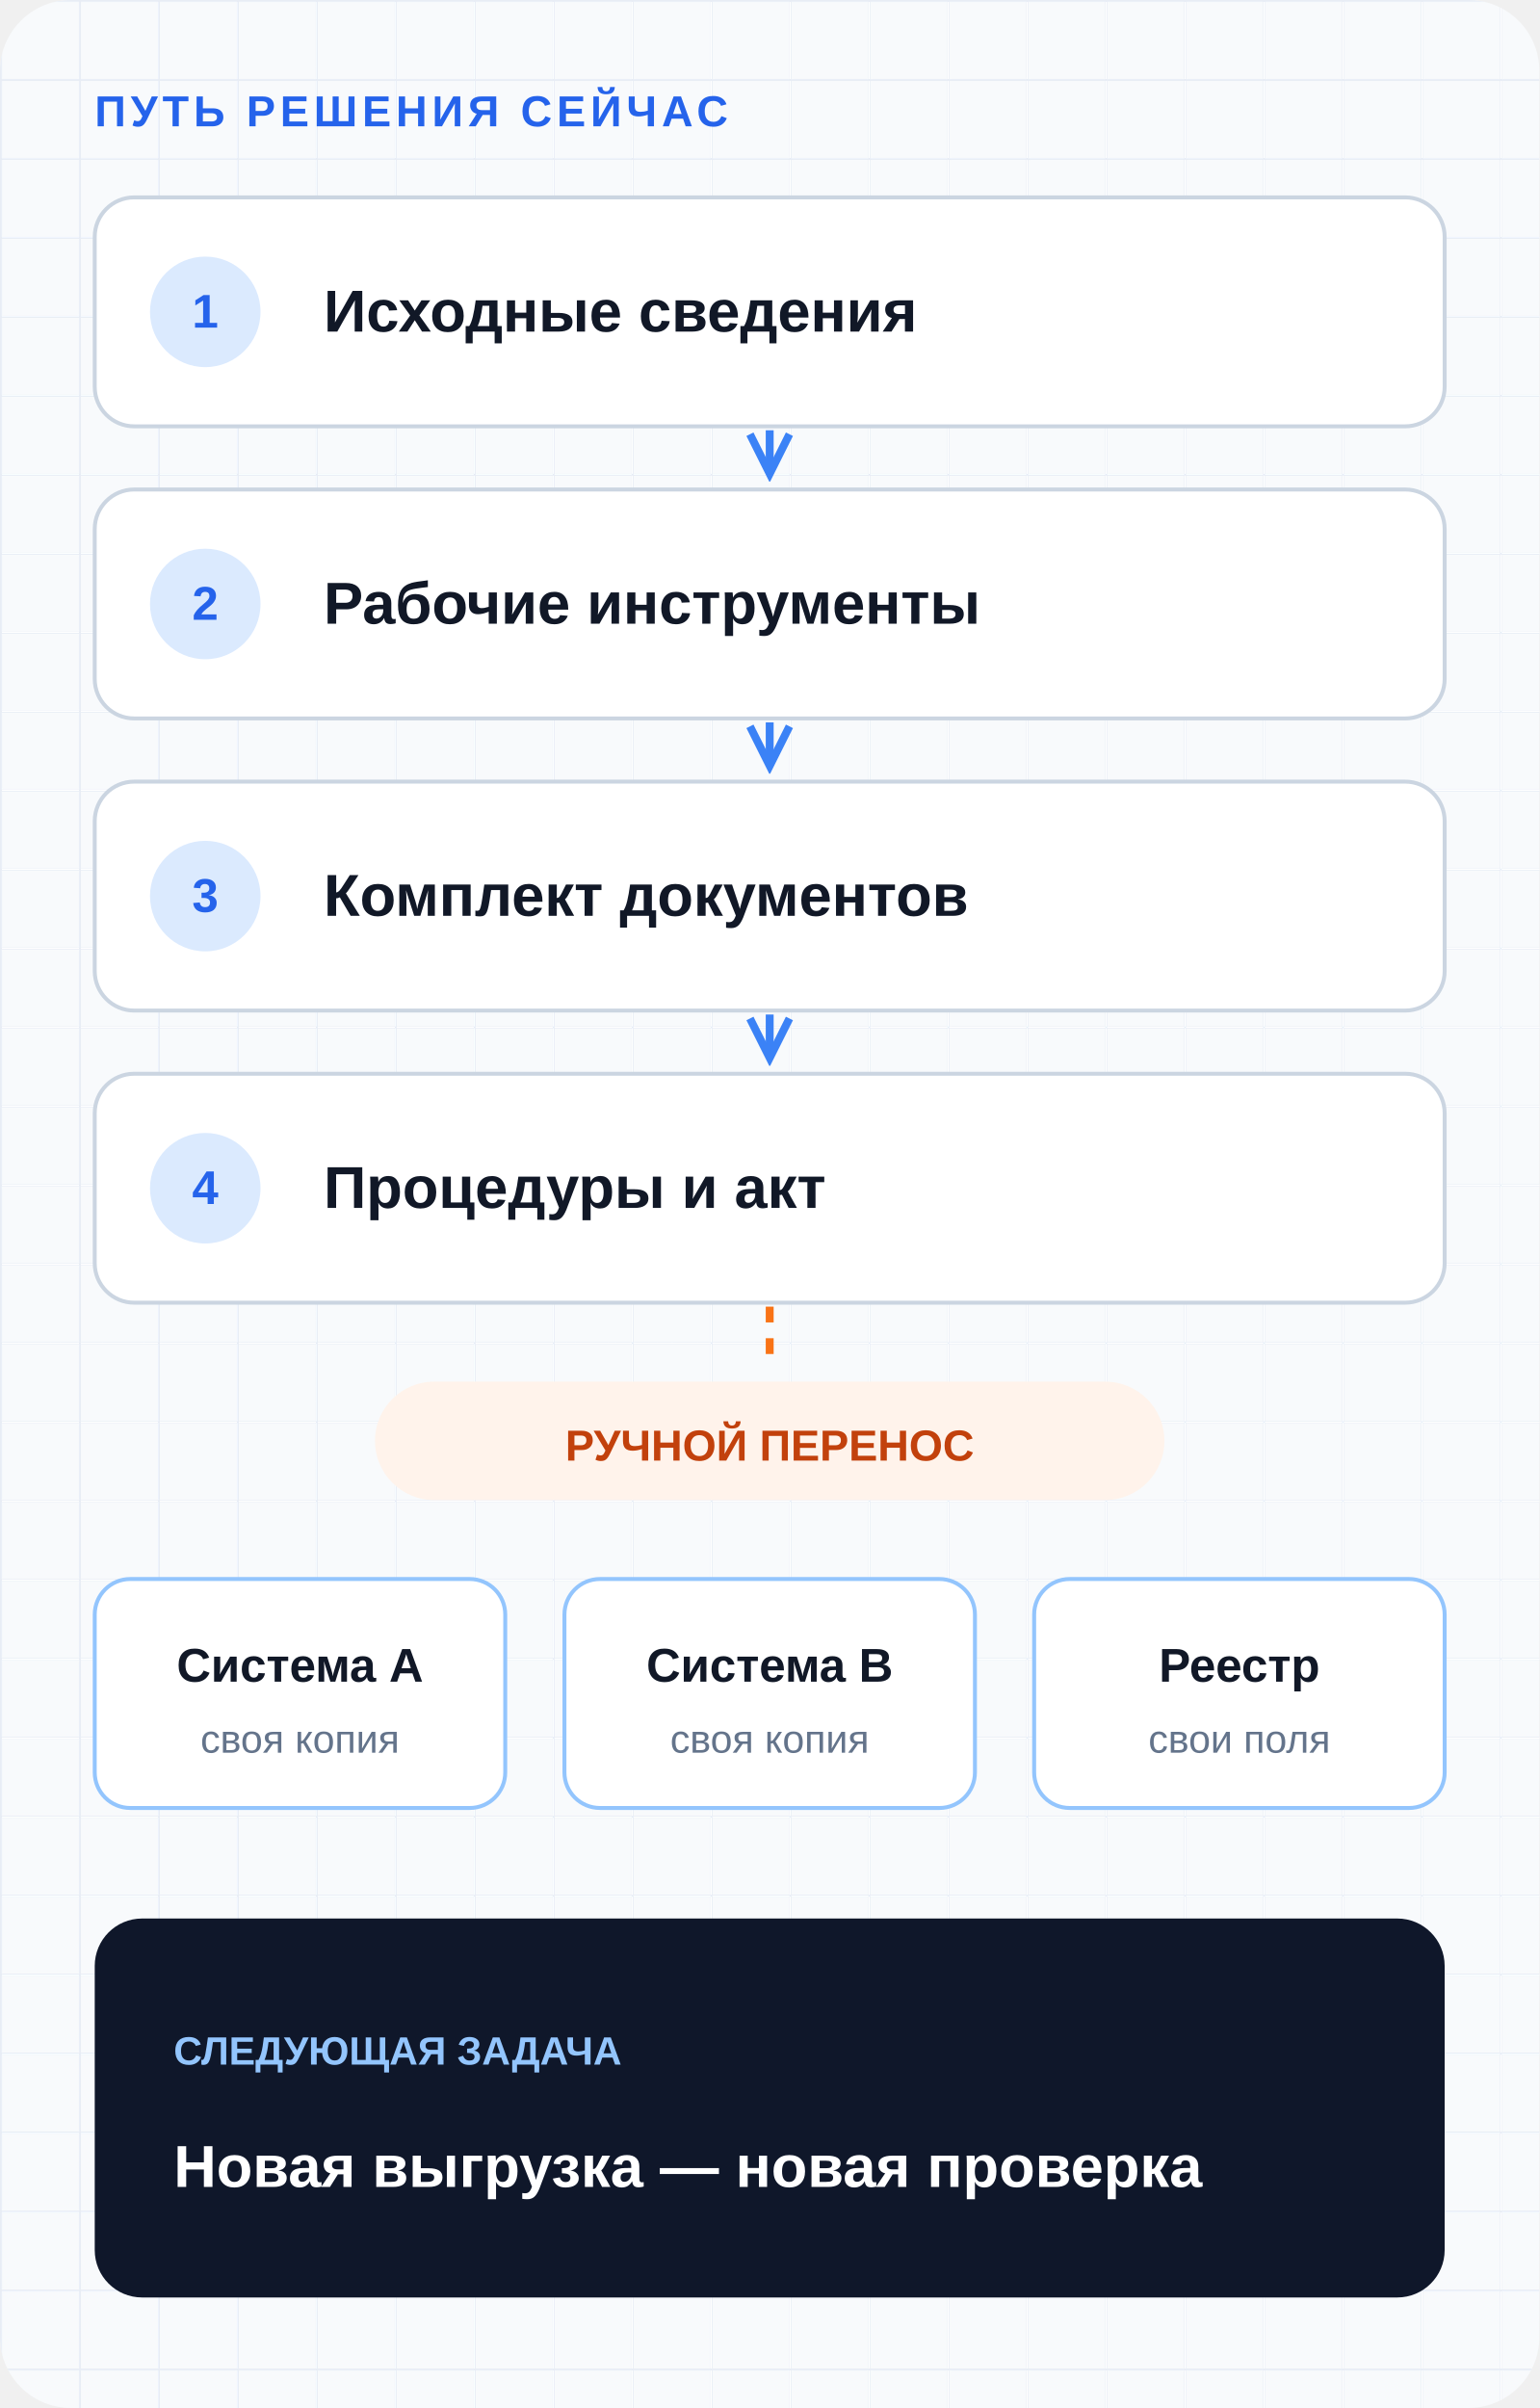
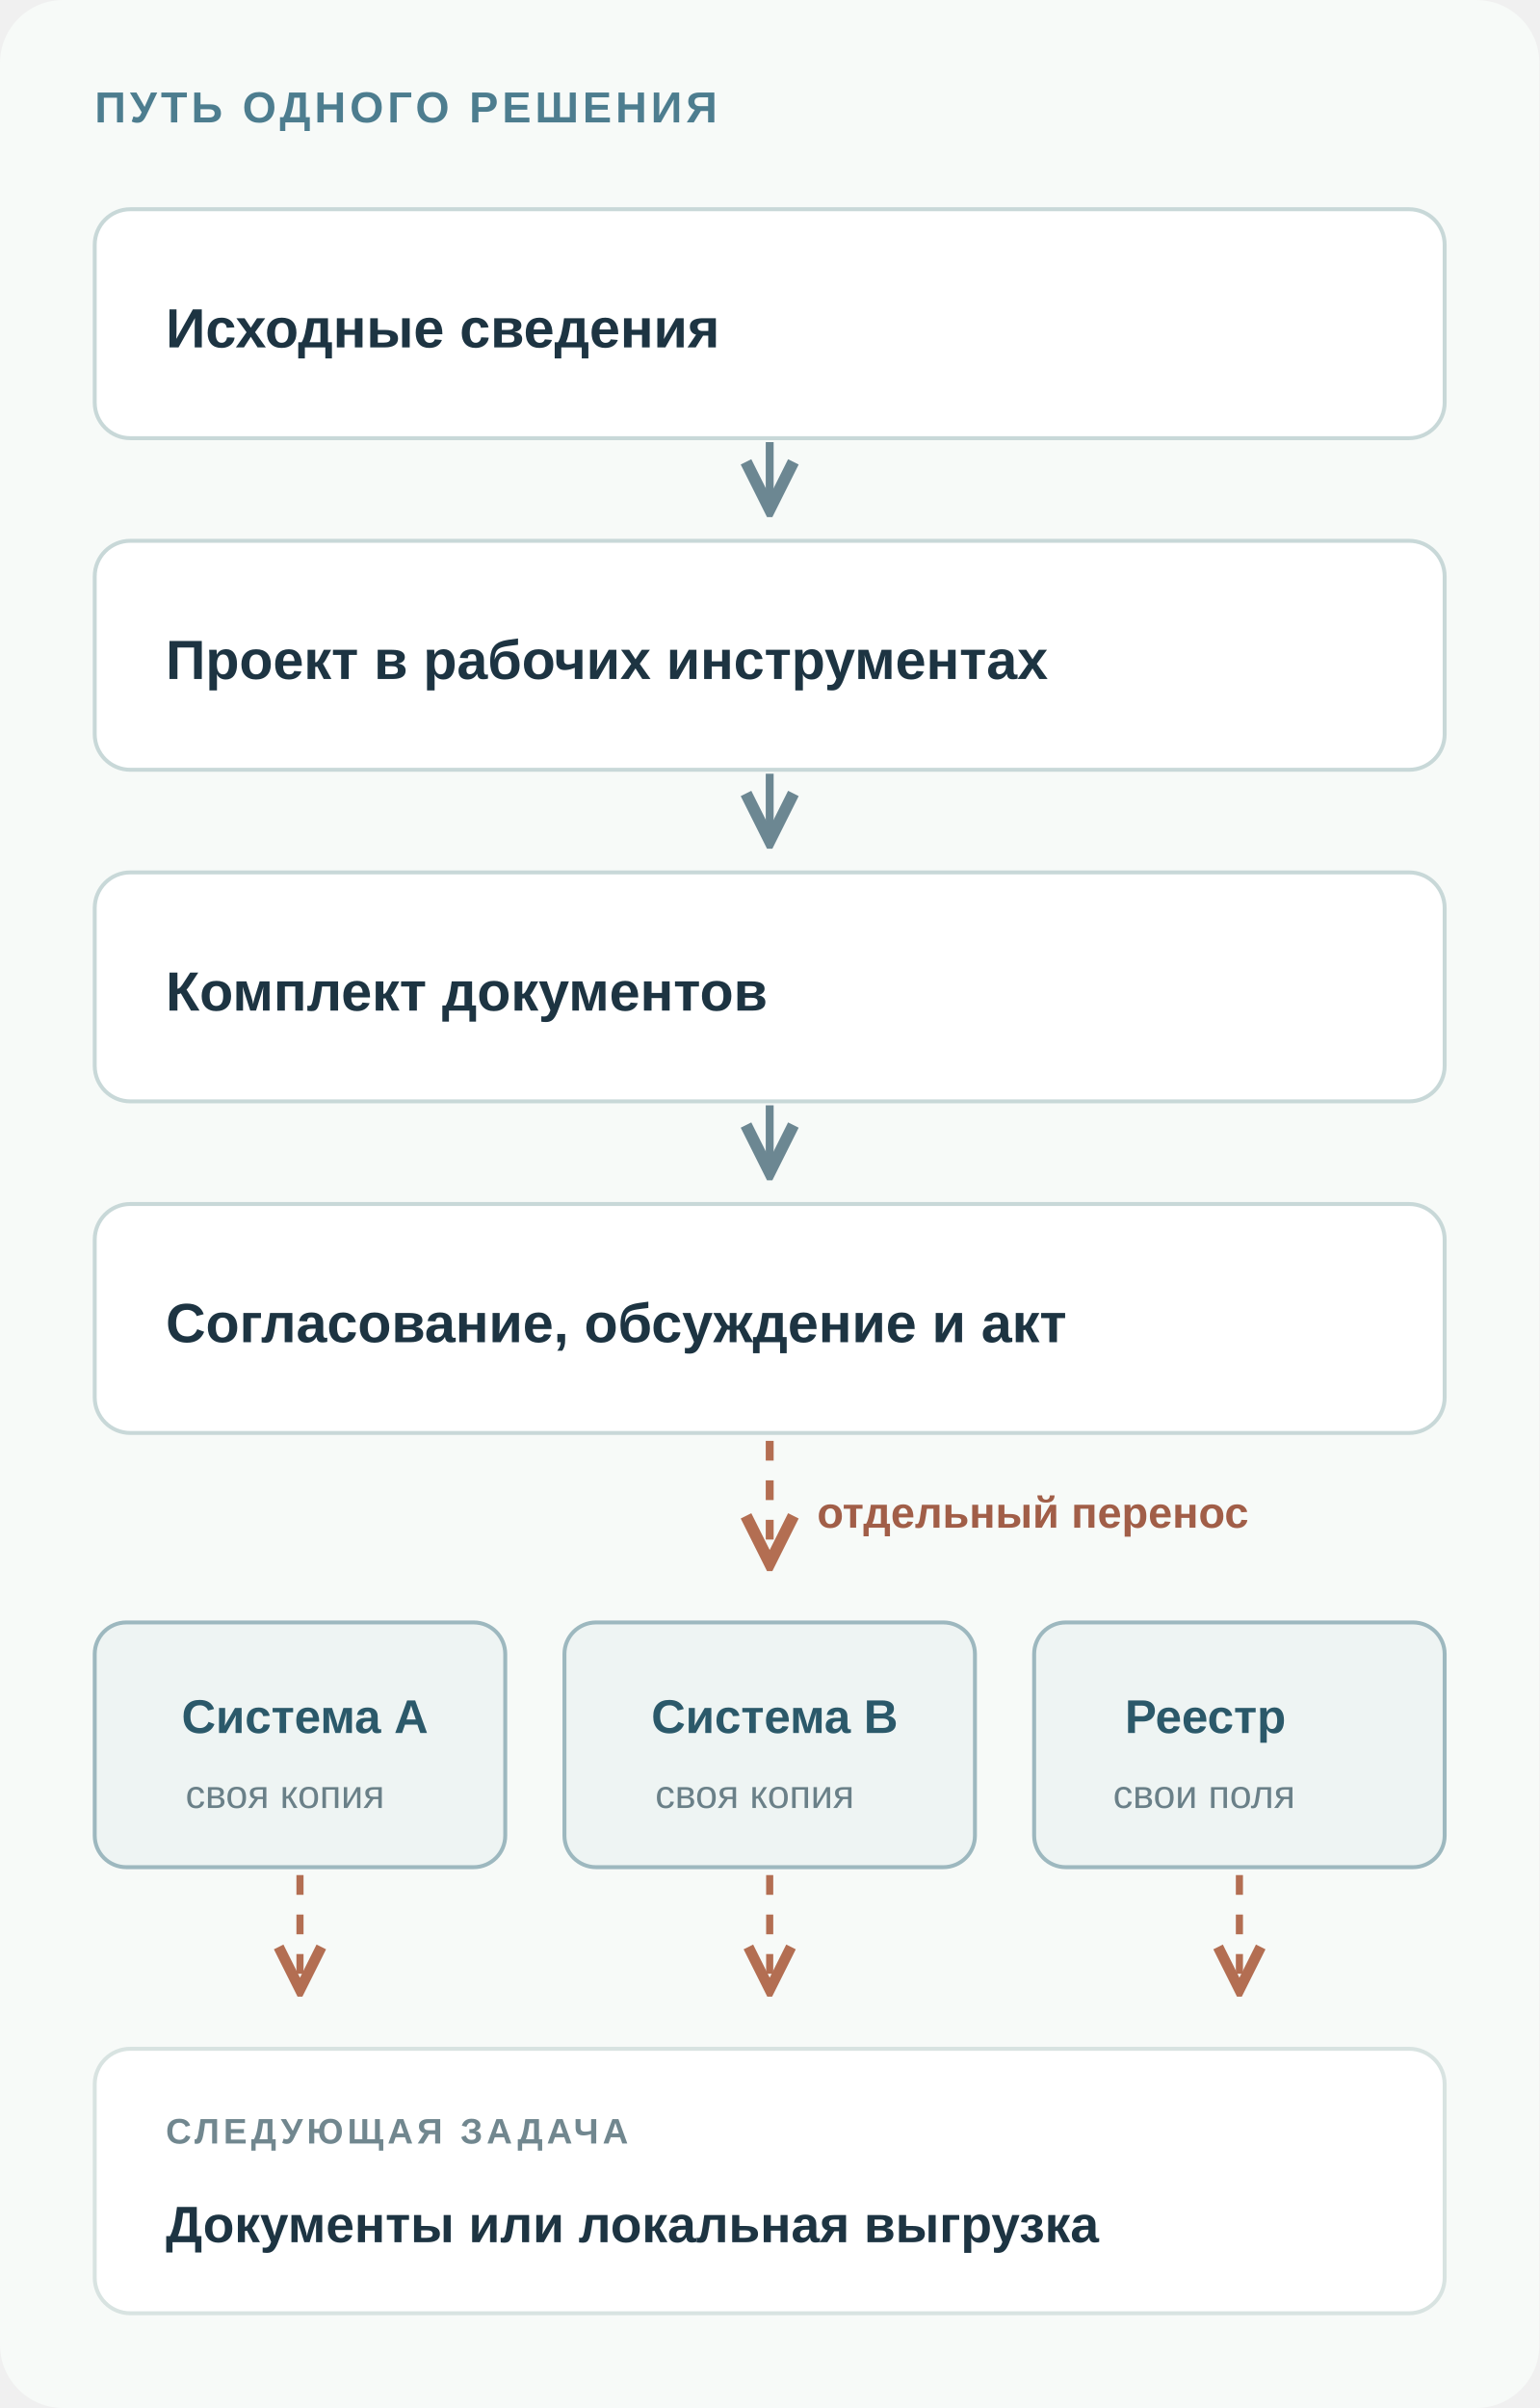
<svg xmlns="http://www.w3.org/2000/svg" width="390" height="610" viewBox="0 0 390 610" role="img" aria-labelledby="title desc">
  <defs>
-     <pattern id="g" width="20" height="20" patternUnits="userSpaceOnUse">
-       <path d="M20 0H0V20" fill="none" stroke="#E8EDF5" />
-     </pattern>
-     <marker id="a" markerWidth="7" markerHeight="7" refX="6" refY="3.5" orient="auto">
-       <path d="M1 1l5 2.5L1 6" fill="none" stroke="#3B82F6" />
+     <marker id="a" markerWidth="8" markerHeight="8" refX="7" refY="4" orient="auto">
+       <path d="M1 1l6 3-6 3" fill="none" stroke="#6C8792" stroke-width="1.5" />
+     </marker>
+     <marker id="w" markerWidth="8" markerHeight="8" refX="7" refY="4" orient="auto">
+       <path d="M1 1l6 3-6 3" fill="none" stroke="#B36E52" stroke-width="1.5" />
    </marker>
  </defs>
-   <rect width="390" height="610" rx="18" fill="#F8FAFC" />
-   <rect width="390" height="610" rx="18" fill="url(#g)" />
-   <g font-family="Arial,sans-serif">
-     <text x="24" y="32" fill="#2563EB" font-size="11" font-weight="700" letter-spacing="1.2">ПУТЬ РЕШЕНИЯ СЕЙЧАС</text>
-     <g fill="#FFF" stroke="#CBD5E1">
-       <rect x="24" y="50" width="342" height="58" rx="10" />
-       <rect x="24" y="124" width="342" height="58" rx="10" />
-       <rect x="24" y="198" width="342" height="58" rx="10" />
-       <rect x="24" y="272" width="342" height="58" rx="10" />
+   <rect width="390" height="610" rx="16" fill="#F7FAF8" />
+   <g font-family="Arial,Helvetica,sans-serif">
+     <text x="24" y="31" fill="#4D7D8F" font-size="11" font-weight="700" letter-spacing="1">ПУТЬ ОДНОГО РЕШЕНИЯ</text>
+     <g fill="#fff" stroke="#C8D8D8">
+       <rect x="24" y="53" width="342" height="58" rx="9" />
+       <rect x="24" y="137" width="342" height="58" rx="9" />
+       <rect x="24" y="221" width="342" height="58" rx="9" />
+       <rect x="24" y="305" width="342" height="58" rx="9" />
    </g>
-     <g fill="#DBEAFE">
-       <circle cx="52" cy="79" r="14" />
-       <circle cx="52" cy="153" r="14" />
-       <circle cx="52" cy="227" r="14" />
-       <circle cx="52" cy="301" r="14" />
+     <g fill="#1D3442" font-size="14" font-weight="700">
+       <text x="42" y="88">Исходные сведения</text>
+       <text x="42" y="172">Проект в рабочих инструментах</text>
+       <text x="42" y="256">Комплект документов</text>
+       <text x="42" y="340">Согласование, обсуждение и акт</text>
    </g>
-     <g fill="#2563EB" font-size="12" font-weight="700" text-anchor="middle">
-       <text x="52" y="83">1</text>
-       <text x="52" y="157">2</text>
-       <text x="52" y="231">3</text>
-       <text x="52" y="305">4</text>
+     <g fill="none" stroke="#6C8792" stroke-width="2" marker-end="url(#a)">
+       <path d="M195 112v17" />
+       <path d="M195 196v17" />
+       <path d="M195 280v17" />
    </g>
-     <g fill="#111827" font-size="15" font-weight="700">
-       <text x="82" y="84">Исходные сведения</text>
-       <text x="82" y="158">Рабочие инструменты</text>
-       <text x="82" y="232">Комплект документов</text>
-       <text x="82" y="306">Процедуры и акт</text>
+     <path d="M195 365v31" fill="none" stroke="#B36E52" stroke-width="2" stroke-dasharray="5 5" marker-end="url(#w)" />
+     <text x="207" y="387" fill="#A15E48" font-size="11" font-weight="700">отдельный перенос</text>
+     <g fill="#EEF4F3" stroke="#9DB8BF">
+       <rect x="24" y="411" width="104" height="62" rx="8" />
+       <rect x="143" y="411" width="104" height="62" rx="8" />
+       <rect x="262" y="411" width="104" height="62" rx="8" />
    </g>
-     <g stroke="#3B82F6" stroke-width="2" marker-end="url(#a)">
-       <path d="M195 109v11" />
-       <path d="M195 183v11" />
-       <path d="M195 257v11" />
+     <g fill="#2B596A" font-size="12" font-weight="700">
+       <text x="46" y="439">Система A</text>
+       <text x="165" y="439">Система B</text>
+       <text x="285" y="439">Реестр</text>
    </g>
-     <rect x="95" y="350" width="200" height="30" rx="15" fill="#FFF3EB" />
-     <text x="195" y="370" text-anchor="middle" fill="#C2410C" font-size="11" font-weight="700">РУЧНОЙ ПЕРЕНОС</text>
-     <path d="M195 331v15" stroke="#F97316" stroke-width="2" stroke-dasharray="4 4" />
-     <g fill="#FFF" stroke="#93C5FD">
-       <rect x="24" y="400" width="104" height="58" rx="9" />
-       <rect x="143" y="400" width="104" height="58" rx="9" />
-       <rect x="262" y="400" width="104" height="58" rx="9" />
+     <g fill="#6A8088" font-size="10">
+       <text x="47" y="458">своя копия</text>
+       <text x="166" y="458">своя копия</text>
+       <text x="282" y="458">свои поля</text>
    </g>
-     <g fill="#111827" font-size="12" font-weight="700" text-anchor="middle">
-       <text x="76" y="426">Система A</text>
-       <text x="195" y="426">Система B</text>
-       <text x="314" y="426">Реестр</text>
+     <g fill="none" stroke="#B36E52" stroke-width="1.8" stroke-dasharray="5 5" marker-end="url(#w)">
+       <path d="M76 475v29" />
+       <path d="M195 475v29" />
+       <path d="M314 475v29" />
    </g>
-     <g fill="#64748B" font-size="10" text-anchor="middle">
-       <text x="76" y="444">своя копия</text>
-       <text x="195" y="444">своя копия</text>
-       <text x="314" y="444">свои поля</text>
-     </g>
-     <rect x="24" y="486" width="342" height="96" rx="12" fill="#0F172A" />
-     <text x="44" y="523" fill="#93C5FD" font-size="10" font-weight="700">СЛЕДУЮЩАЯ ЗАДАЧА</text>
-     <text x="44" y="554" fill="#FFF" font-size="15" font-weight="700">Новая выгрузка — новая проверка</text>
+     <rect x="24" y="519" width="342" height="67" rx="9" fill="#fff" stroke="#D8E3E1" />
+     <text x="42" y="543" fill="#71878F" font-size="9" font-weight="700" letter-spacing="1">СЛЕДУЮЩАЯ ЗАДАЧА</text>
+     <text x="42" y="568" fill="#1D3442" font-size="13" font-weight="700">Документы или локальная выгрузка</text>
  </g>
</svg>
